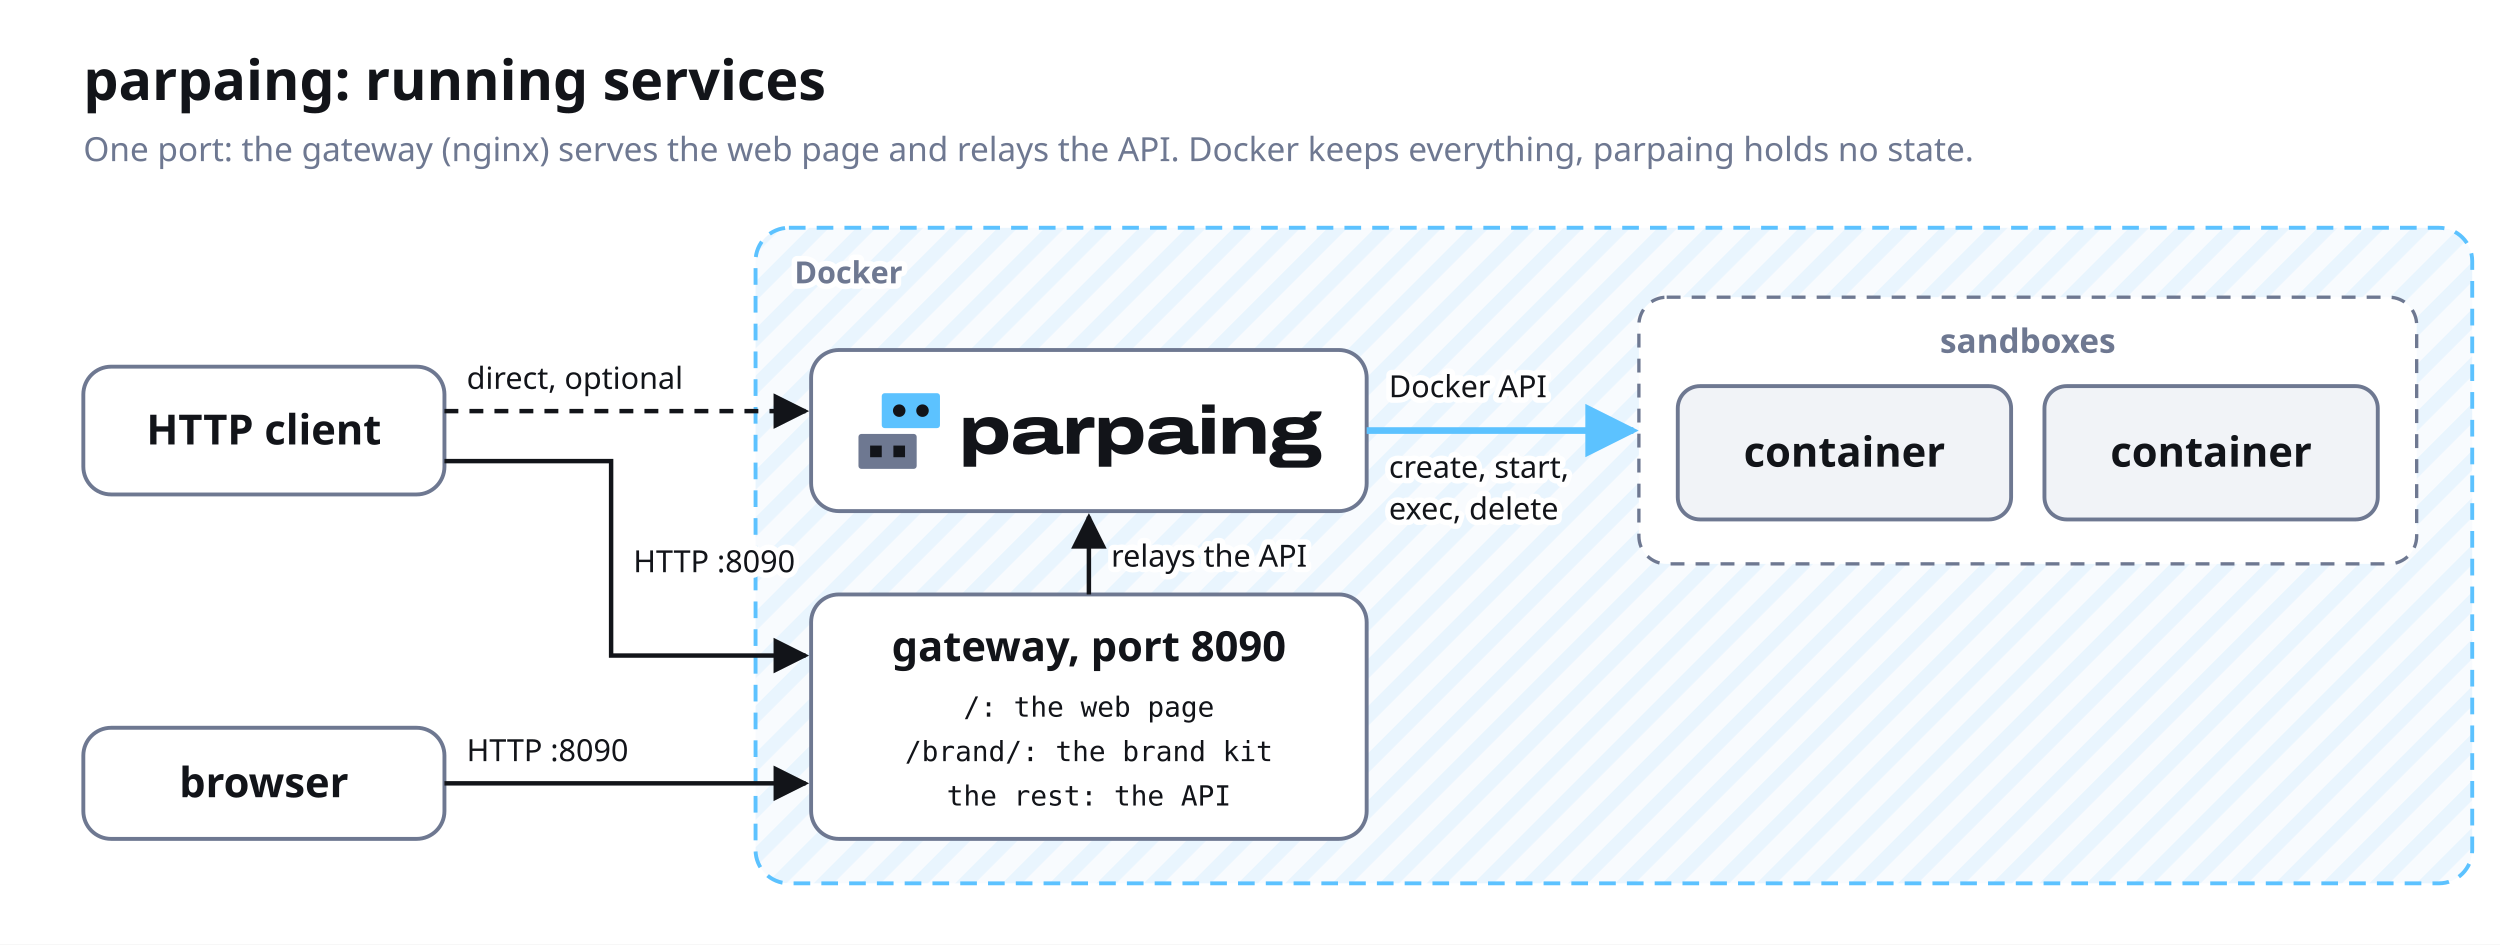
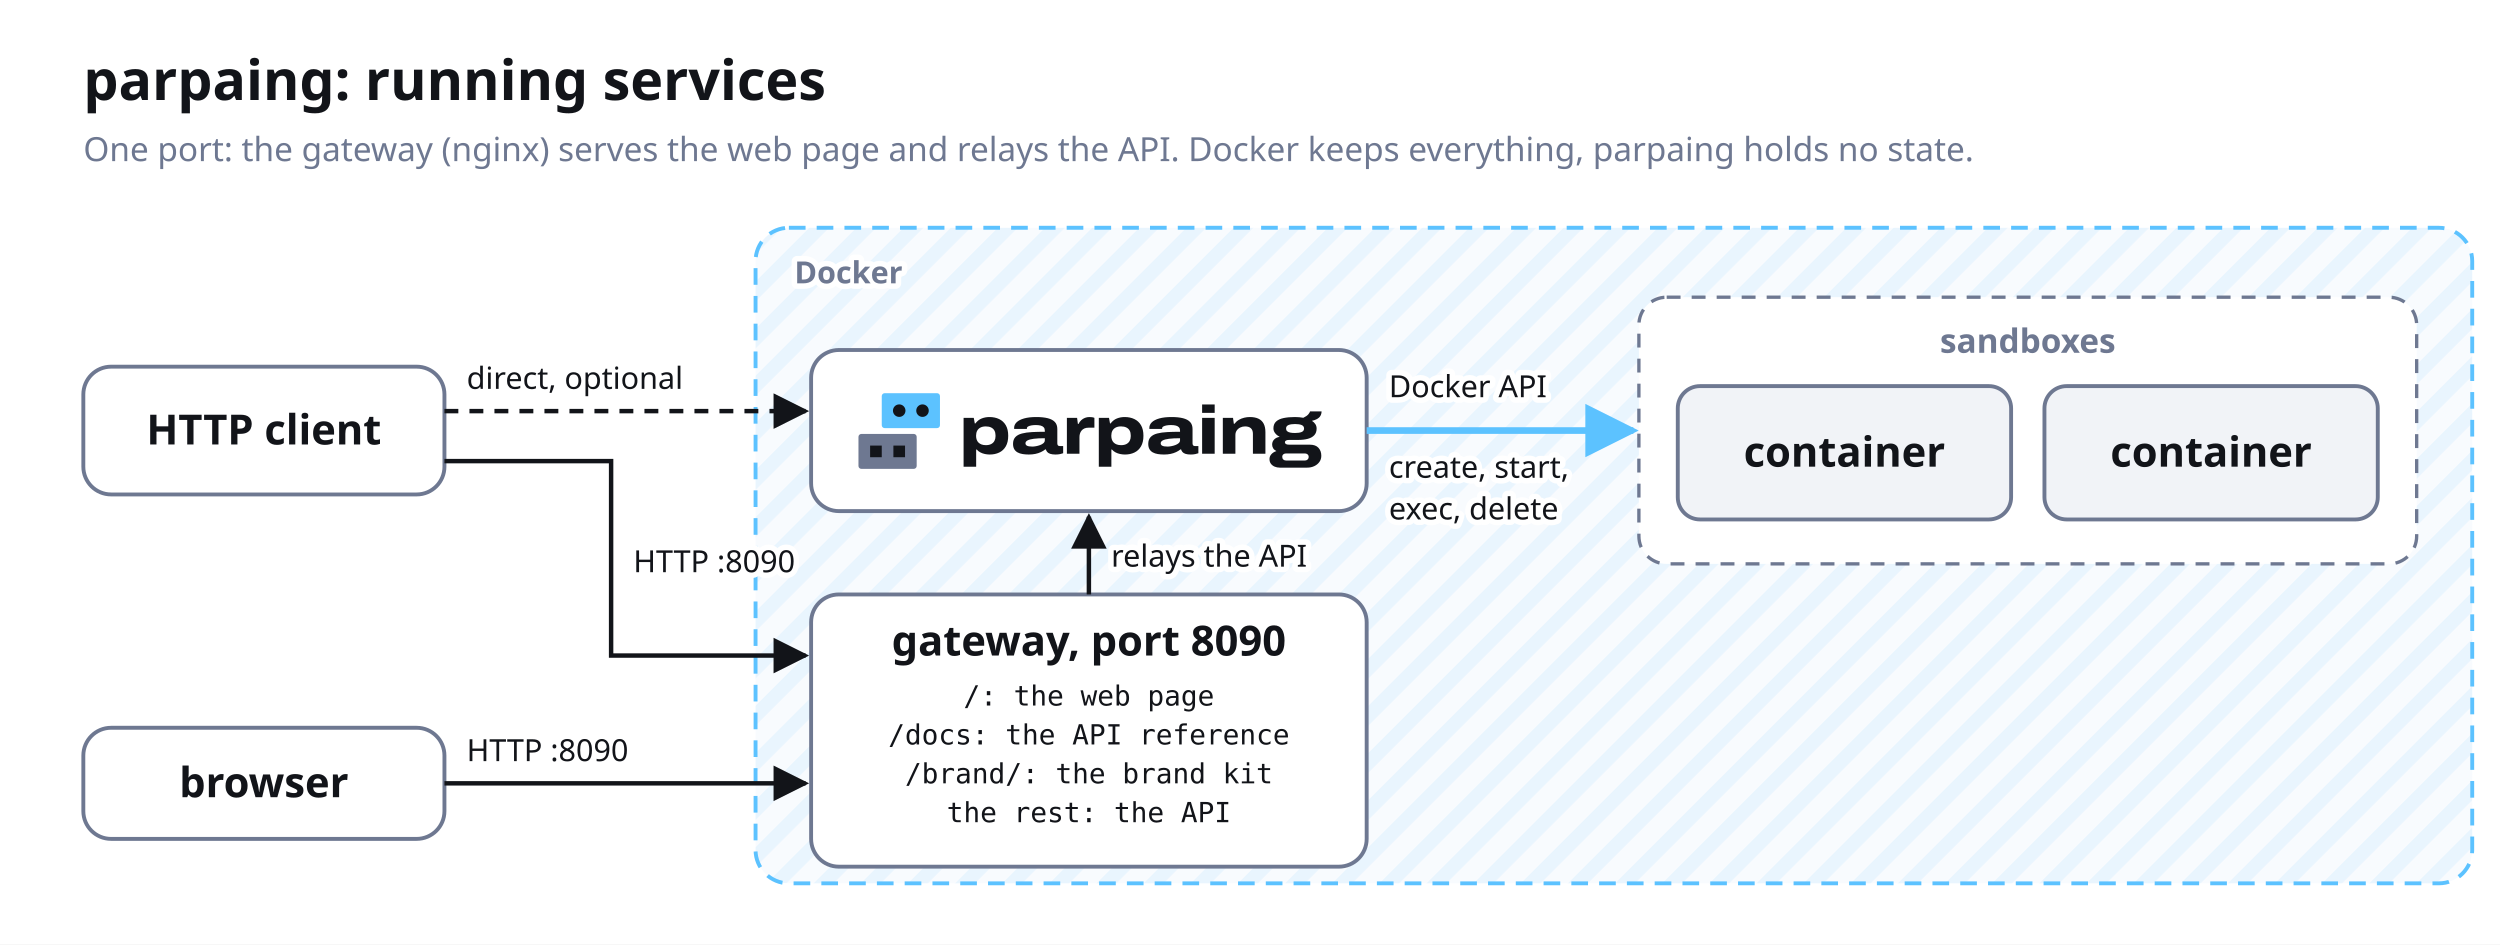
<svg xmlns="http://www.w3.org/2000/svg" width="900" height="340" viewBox="0 0 900 340">
  <style>
    text { font-family: Archivo, "Segoe UI", sans-serif; font-size: 12px; font-weight: 500; fill: #121419; }
    .title { font-size: 20px; font-weight: 800; }
    .sub { fill: #6e7891; }
    .h { font-size: 15px; font-weight: 800; }
    .frame { font-weight: 800; fill: #6e7891; }
    .code { font-family: "Martian Mono", Consolas, "DejaVu Sans Mono", monospace; font-size: 10px; }
    .lbl { font-size: 11px; paint-order: stroke; stroke: #fff; stroke-width: 4px; stroke-linejoin: round; }
    .ext { fill: #fff; stroke: #6e7891; stroke-width: 1.4; }
    .sbx { fill: #f1f3f7; stroke: #6e7891; stroke-width: 1.4; }
    .http { stroke: #121419; stroke-width: 1.6; fill: none; marker-end: url(#a-http); }
    .opt { stroke: #121419; stroke-width: 1.6; fill: none; stroke-dasharray: 5 4; marker-end: url(#a-http); }
    .api { stroke: #5cc2ff; stroke-width: 2.4; fill: none; marker-end: url(#a-api); }
  </style>
  <defs>
    <marker id="a-http" viewBox="0 0 10 10" refX="9" refY="5" markerWidth="8" markerHeight="8" orient="auto-start-reverse">
      <path d="M0,0 L10,5 L0,10 z" fill="#121419" />
    </marker>
    <marker id="a-api" viewBox="0 0 10 10" refX="9" refY="5" markerWidth="8" markerHeight="8" orient="auto-start-reverse">
      <path d="M0,0 L10,5 L0,10 z" fill="#5cc2ff" />
    </marker>
    <pattern id="stripes" width="12" height="12" patternUnits="userSpaceOnUse" patternTransform="rotate(45)">
      <rect width="12" height="12" fill="#f8fbfe" />
      <rect width="5" height="12" fill="#e9f5fe" />
    </pattern>
  </defs>
  <rect width="900" height="340" fill="#ffffff" />
  <text x="30" y="36" class="title">parpaing: running services</text>
  <text x="30" y="58" class="sub">One port: the gateway (nginx) serves the web page and relays the API. Docker keeps everything, parpaing holds no state.</text>
  <rect x="30" y="132" width="130" height="46" rx="10" class="ext" />
  <text x="95" y="160" text-anchor="middle" class="h">HTTP client</text>
  <rect x="272" y="82" width="618" height="236" rx="12" fill="url(#stripes)" stroke="#5cc2ff" stroke-width="1.4" stroke-dasharray="6 4" />
  <text x="286" y="102" class="frame lbl">Docker</text>
  <rect x="292" y="126" width="200" height="58" rx="10" class="ext" />
  <g transform="translate(308 140.5) scale(0.2445)">
    <g transform="scale(2.1429) translate(-2 -2)">
      <rect x="20" y="4" width="40" height="24" rx="2" fill="#5cc2ff" />
      <circle cx="32" cy="16" r="4.3" fill="#121419" />
      <circle cx="48" cy="16" r="4.3" fill="#121419" />
      <rect x="4" y="32" width="40" height="24" rx="2" fill="#6e7891" />
      <rect x="12" y="40" width="8" height="8" fill="#121419" />
      <rect x="28" y="40" width="8" height="8" fill="#121419" />
    </g>
    <path fill="#121419" d="M159.07 112.6V40.6H174.07L175.57 48.9H176.37Q180.37 43.6 185.72 41.5Q191.07 39.4 197.07 39.4Q205.17 39.4 211.42 42.4Q217.67 45.4 221.22 51.5Q224.77 57.6 224.77 67Q224.77 76.4 221.22 82.55Q217.67 88.7 211.52 91.65Q205.37 94.6 197.57 94.6Q194.07 94.6 190.47 93.85Q186.87 93.1 183.72 91.45Q180.57 89.8 178.37 87.2H177.57V112.6ZM191.87 80.8Q196.57 80.8 199.72 79.15Q202.87 77.5 204.47 74.55Q206.07 71.6 206.07 67.9V66.2Q206.07 62.3 204.47 59.35Q202.87 56.4 199.67 54.8Q196.47 53.2 191.77 53.2Q187.07 53.2 183.87 54.9Q180.67 56.6 179.07 59.6Q177.47 62.6 177.47 66.7V67.3Q177.47 70.3 178.37 72.8Q179.27 75.3 181.07 77.05Q182.87 78.8 185.57 79.8Q188.27 80.8 191.87 80.8ZM255.07 94.6Q250.17 94.6 245.92 93.9Q241.67 93.2 238.52 91.45Q235.37 89.7 233.62 86.65Q231.87 83.6 231.87 78.9Q231.87 72.6 235.27 68.95Q238.67 65.3 244.97 63.65Q251.27 62 259.82 61.55Q268.37 61.1 278.67 61.1V59.5Q278.67 56.4 277.12 54.6Q275.57 52.8 272.62 52Q269.67 51.2 265.27 51.2Q262.07 51.2 259.07 51.7Q256.07 52.2 254.17 53.25Q252.27 54.3 252.27 56.1V56.9H233.57Q233.47 56.5 233.47 56.2Q233.47 55.9 233.47 55.4Q233.47 50.7 237.17 47.1Q240.87 43.5 248.17 41.45Q255.47 39.4 266.17 39.4Q276.17 39.4 283.07 41.15Q289.97 42.9 293.52 46.75Q297.07 50.6 297.07 57.1V78.2Q297.07 79.9 297.87 81Q298.67 82.1 300.37 82.1H305.67V92.7Q304.27 93.3 301.17 93.95Q298.07 94.6 294.57 94.6Q289.67 94.6 286.67 93.6Q283.67 92.6 282.22 90.85Q280.77 89.1 280.17 87H279.37Q276.57 89.3 272.82 91.05Q269.07 92.8 264.67 93.7Q260.27 94.6 255.07 94.6ZM260.27 82.9Q262.57 82.9 265.62 82.35Q268.67 81.8 271.67 80.7Q274.67 79.6 276.67 77.85Q278.67 76.1 278.67 73.6V70.6Q268.77 70.6 262.47 71.4Q256.17 72.2 253.17 73.85Q250.17 75.5 250.17 78.1Q250.17 80.1 251.62 81.15Q253.07 82.2 255.42 82.55Q257.77 82.9 260.27 82.9ZM311.17 93.4V40.6H326.17L327.37 49.6H328.27Q329.77 46.4 332.22 44.1Q334.67 41.8 337.77 40.6Q340.87 39.4 344.37 39.4Q346.37 39.4 348.22 39.65Q350.07 39.9 351.67 40.6V55.1H342.87Q339.37 55.1 336.87 56.25Q334.37 57.4 332.77 59.35Q331.17 61.3 330.42 63.75Q329.67 66.2 329.67 69V93.4ZM358.17 112.6V40.6H373.17L374.67 48.9H375.47Q379.47 43.6 384.82 41.5Q390.17 39.4 396.17 39.4Q404.27 39.4 410.52 42.4Q416.77 45.4 420.32 51.5Q423.87 57.6 423.87 67Q423.87 76.4 420.32 82.55Q416.77 88.7 410.62 91.65Q404.47 94.6 396.67 94.6Q393.17 94.6 389.57 93.85Q385.97 93.1 382.82 91.45Q379.67 89.8 377.47 87.2H376.67V112.6ZM390.97 80.8Q395.67 80.8 398.82 79.15Q401.97 77.5 403.57 74.55Q405.17 71.6 405.17 67.9V66.2Q405.17 62.3 403.57 59.35Q401.97 56.4 398.77 54.8Q395.57 53.2 390.87 53.2Q386.17 53.2 382.97 54.9Q379.77 56.6 378.17 59.6Q376.57 62.6 376.57 66.7V67.3Q376.57 70.3 377.47 72.8Q378.37 75.3 380.17 77.05Q381.97 78.8 384.67 79.8Q387.37 80.8 390.97 80.8ZM454.17 94.6Q449.27 94.6 445.02 93.9Q440.77 93.2 437.62 91.45Q434.47 89.7 432.72 86.65Q430.97 83.6 430.97 78.9Q430.97 72.6 434.37 68.95Q437.77 65.3 444.07 63.65Q450.37 62 458.92 61.55Q467.47 61.1 477.77 61.1V59.5Q477.77 56.4 476.22 54.6Q474.67 52.8 471.72 52Q468.77 51.2 464.37 51.2Q461.17 51.2 458.17 51.7Q455.17 52.2 453.27 53.25Q451.37 54.3 451.37 56.1V56.9H432.67Q432.57 56.5 432.57 56.2Q432.57 55.9 432.57 55.4Q432.57 50.7 436.27 47.1Q439.97 43.5 447.27 41.45Q454.57 39.4 465.27 39.4Q475.27 39.4 482.17 41.15Q489.07 42.9 492.62 46.75Q496.17 50.6 496.17 57.1V78.2Q496.17 79.9 496.97 81Q497.77 82.1 499.47 82.1H504.77V92.7Q503.37 93.3 500.27 93.95Q497.17 94.6 493.67 94.6Q488.77 94.6 485.77 93.6Q482.77 92.6 481.32 90.85Q479.87 89.1 479.27 87H478.47Q475.67 89.3 471.92 91.05Q468.17 92.8 463.77 93.7Q459.37 94.6 454.17 94.6ZM459.37 82.9Q461.67 82.9 464.72 82.35Q467.77 81.8 470.77 80.7Q473.77 79.6 475.77 77.85Q477.77 76.1 477.77 73.6V70.6Q467.87 70.6 461.57 71.4Q455.27 72.2 452.27 73.85Q449.27 75.5 449.27 78.1Q449.27 80.1 450.72 81.15Q452.17 82.2 454.52 82.55Q456.87 82.9 459.37 82.9ZM510.27 33.3V20.9H528.77V33.3ZM510.27 93.4V40.6H528.77V93.4ZM540.77 93.4V40.6H555.77L556.97 49.4H557.87Q560.67 45.7 564.37 43.55Q568.07 41.4 572.22 40.4Q576.37 39.4 580.47 39.4Q588.17 39.4 593.27 41.85Q598.37 44.3 600.92 49.25Q603.47 54.2 603.47 61.6V93.4H585.07V64.1Q585.07 61.4 584.32 59.35Q583.57 57.3 582.12 55.95Q580.67 54.6 578.52 53.9Q576.37 53.2 573.57 53.2Q569.67 53.2 566.42 54.8Q563.17 56.4 561.22 59.25Q559.27 62.1 559.27 65.9V93.4ZM624.57 113.9Q620.57 113.9 617.12 112.45Q613.67 111 611.57 108.2Q609.47 105.4 609.47 101.3Q609.47 97.2 612.27 94.1Q615.07 91 619.67 89.5Q616.37 87.9 614.87 85.35Q613.37 82.8 613.37 79.9Q613.37 75.5 616.42 72.4Q619.47 69.3 624.47 68.6Q620.47 66.5 617.87 63.25Q615.27 60 615.27 56.1Q615.27 49.7 619.17 46.05Q623.07 42.4 630.22 40.9Q637.37 39.4 647.07 39.4Q650.47 39.4 653.52 39.7Q656.57 40 659.27 40.5Q664.37 38.1 666.62 35.45Q668.87 32.8 669.17 31.1H686.17Q686.07 35 684.37 37.8Q682.67 40.6 679.52 42.3Q676.37 44 671.97 45Q675.27 47.1 677.07 49.95Q678.87 52.8 678.87 56.4Q678.87 62.4 675.47 66.1Q672.07 69.8 665.97 71.45Q659.87 73.1 651.67 73.1H638.37Q635.17 73.1 633.67 74.05Q632.17 75 632.17 76.5Q632.17 78.1 633.57 79.1Q634.97 80.1 638.57 80.1H668.97Q677.37 80.1 681.57 84.7Q685.77 89.3 685.77 96.4Q685.77 101.7 682.92 105.6Q680.07 109.5 675.37 111.7Q670.67 113.9 664.97 113.9ZM633.67 103.4H661.57Q663.17 103.4 664.42 102.75Q665.67 102.1 666.42 100.9Q667.17 99.7 667.17 98.1Q667.17 95.7 665.52 94.35Q663.87 93 661.57 93H633.97Q631.47 93 629.87 94.3Q628.27 95.6 628.27 98Q628.27 100.5 629.82 101.95Q631.37 103.4 633.67 103.4ZM647.07 62.9Q653.37 62.9 656.87 61.4Q660.37 59.9 660.37 56.3Q660.37 52.7 656.87 51.2Q653.37 49.7 647.07 49.7Q640.87 49.7 637.37 51.2Q633.87 52.7 633.87 56.3Q633.87 58.8 635.47 60.25Q637.07 61.7 640.02 62.3Q642.97 62.9 647.07 62.9Z" />
  </g>
  <rect x="590" y="107" width="280" height="96" rx="10" fill="#fff" stroke="#6e7891" stroke-width="1.2" stroke-dasharray="5 4" />
  <text x="730" y="127" text-anchor="middle" class="frame">sandboxes</text>
  <rect x="604" y="139" width="120" height="48" rx="8" class="sbx" />
  <text x="664" y="168" text-anchor="middle" class="h">container</text>
  <rect x="736" y="139" width="120" height="48" rx="8" class="sbx" />
  <text x="796" y="168" text-anchor="middle" class="h">container</text>
  <rect x="30" y="262" width="130" height="40" rx="10" class="ext" />
  <text x="95" y="287" text-anchor="middle" class="h">browser</text>
  <path d="M160,282 L290,282" class="http" />
  <text x="168" y="274" class="lbl">HTTP :8090</text>
  <path d="M160,166 L220,166 L220,236 L290,236" class="http" />
  <text x="228" y="206" class="lbl">HTTP :8090</text>
  <path d="M160,148 L290,148" class="opt" />
  <text x="168" y="140" class="lbl">direct, optional</text>
-   <rect x="292" y="214" width="200" height="88" rx="10" class="ext" />
-   <text x="392" y="238" text-anchor="middle" class="h">gateway, port 8090</text>
-   <text x="392" y="258" text-anchor="middle" class="code">/: the web page</text>
-   <text x="392" y="274" text-anchor="middle" class="code">/brand/: the brand kit</text>
-   <text x="392" y="290" text-anchor="middle" class="code">the rest: the API</text>
+   <rect x="292" y="214" width="200" height="98" rx="10" class="ext" />
+   <text x="392" y="236" text-anchor="middle" class="h">gateway, port 8090</text>
+   <text x="392" y="254" text-anchor="middle" class="code">/: the web page</text>
+   <text x="392" y="268" text-anchor="middle" class="code">/docs: the API reference</text>
+   <text x="392" y="282" text-anchor="middle" class="code">/brand/: the brand kit</text>
+   <text x="392" y="296" text-anchor="middle" class="code">the rest: the API</text>
  <path d="M392,214 L392,186" class="http" />
  <text x="400" y="204" class="lbl">relays the API</text>
  <path d="M492,155 L588,155" class="api" />
  <text x="500" y="143" class="lbl">Docker API</text>
  <text x="500" y="172" class="lbl">create, start,</text>
  <text x="500" y="187" class="lbl">exec, delete</text>
</svg>
